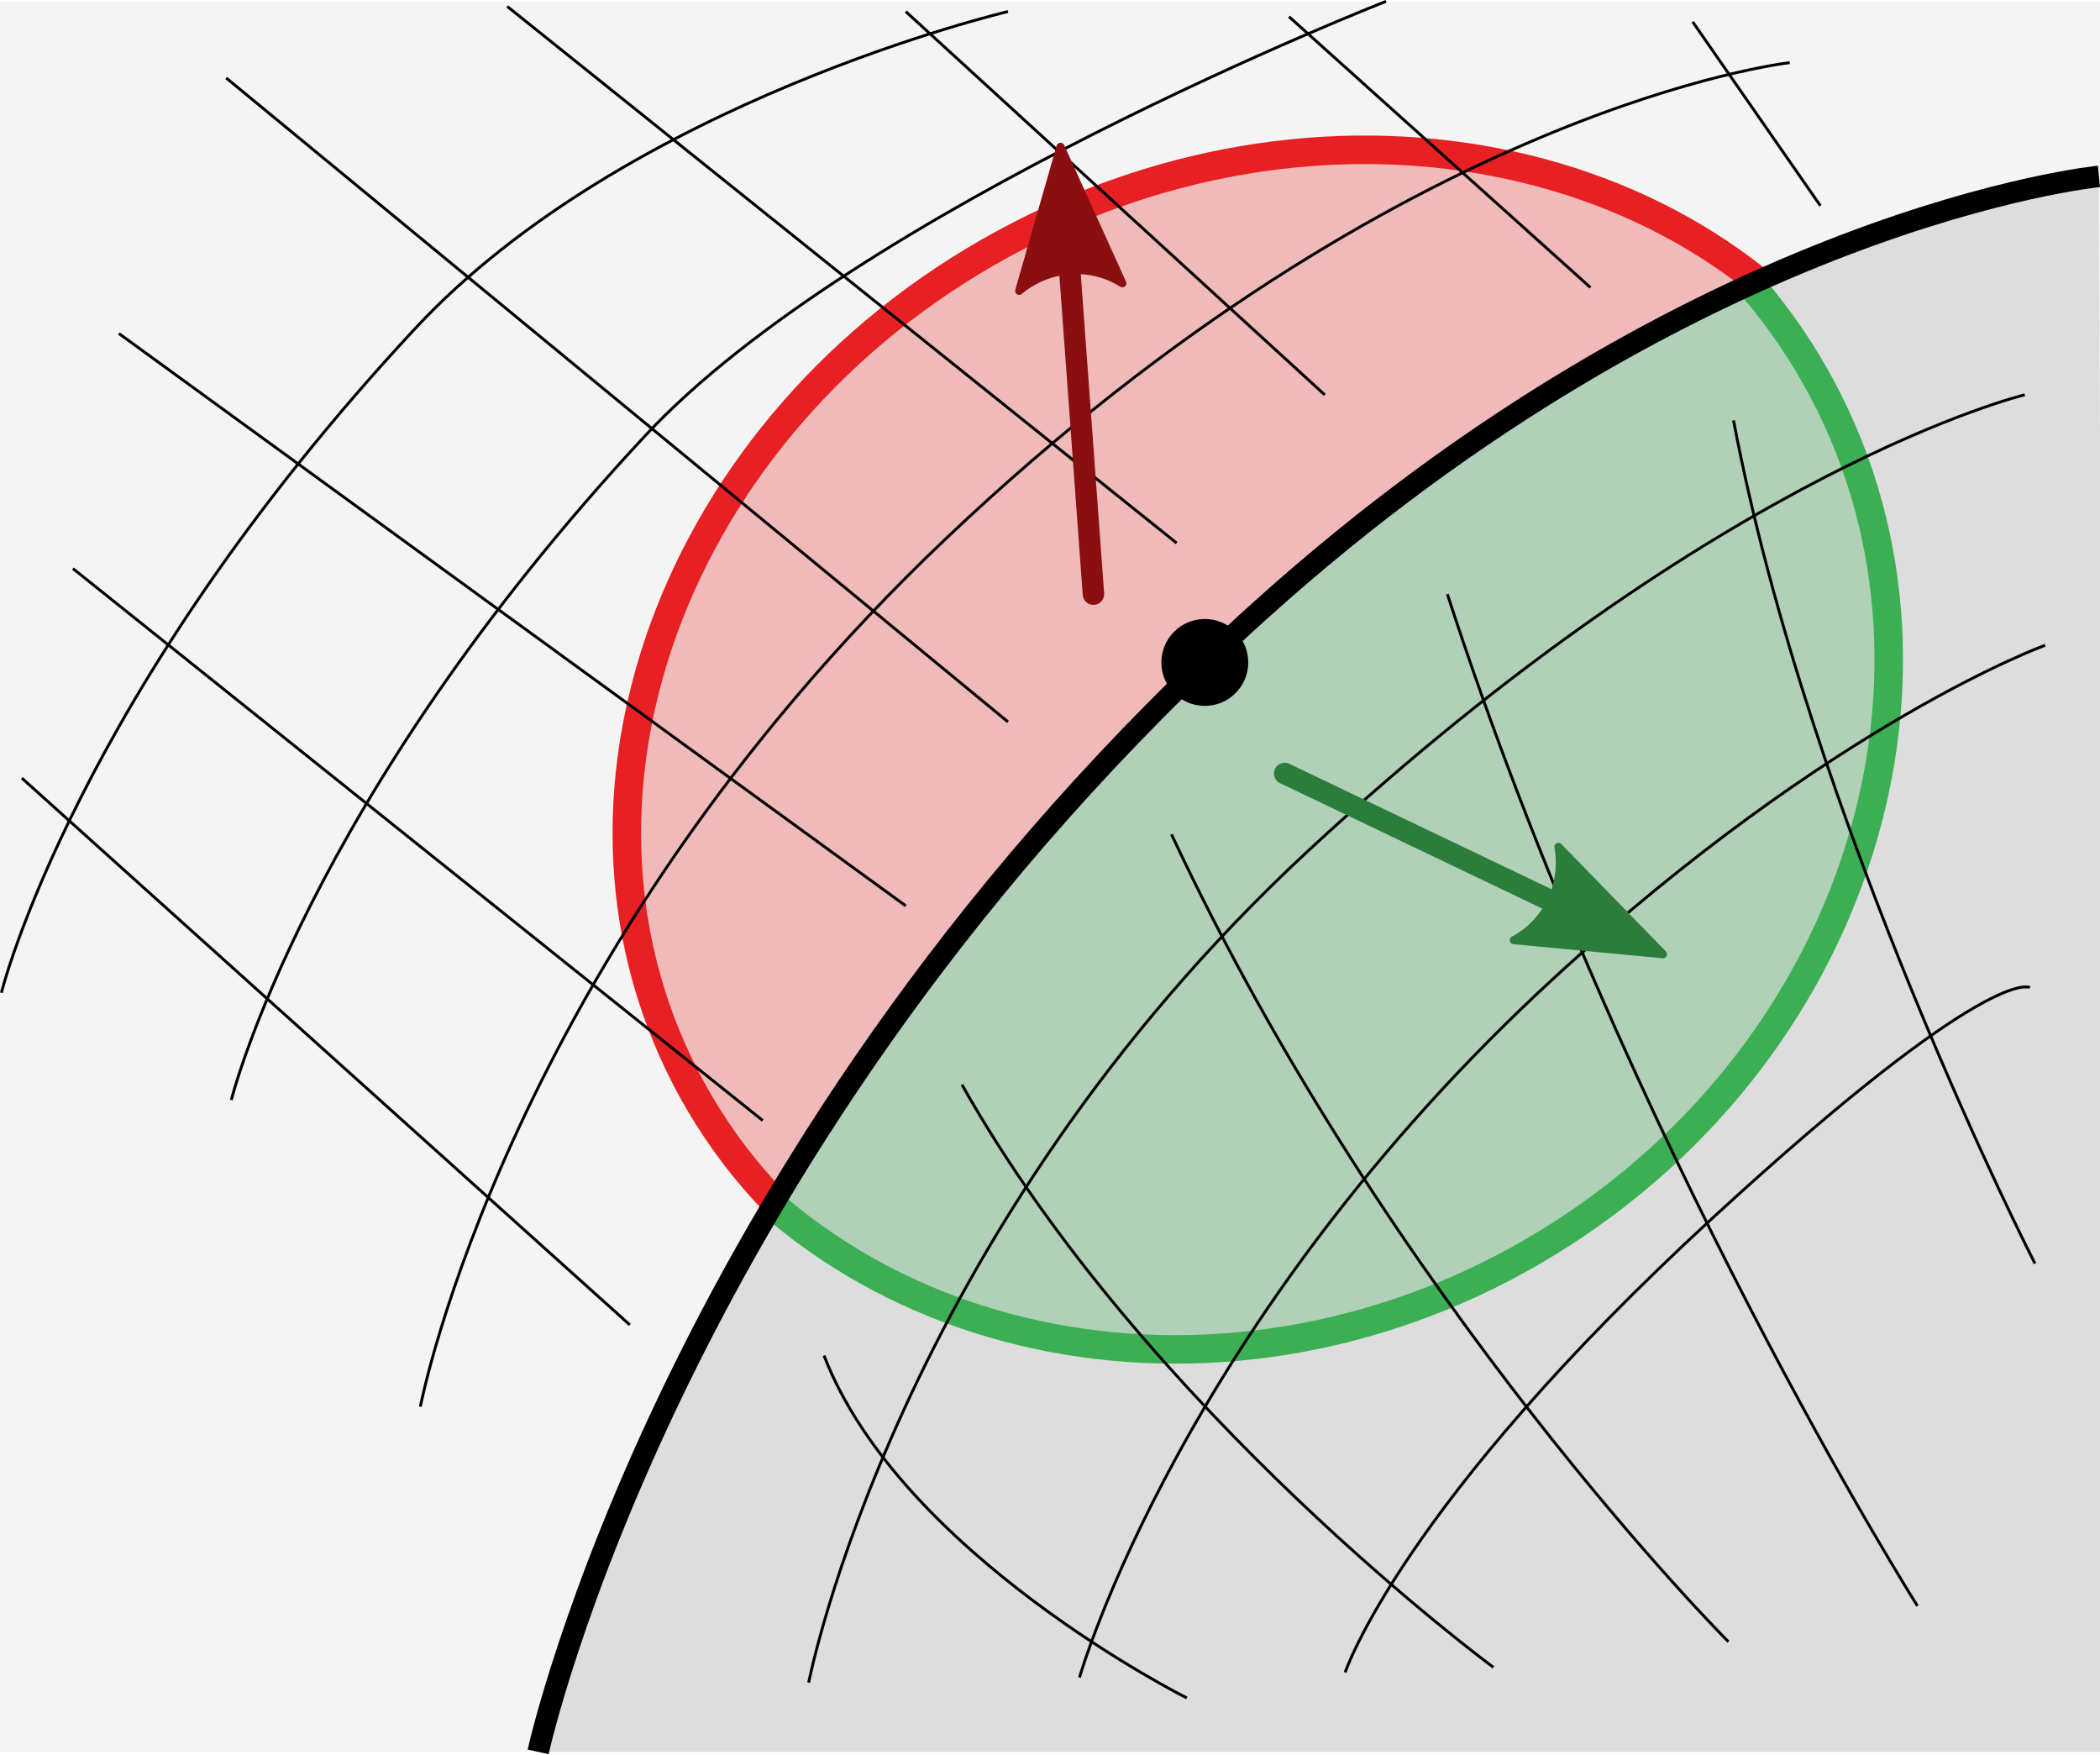
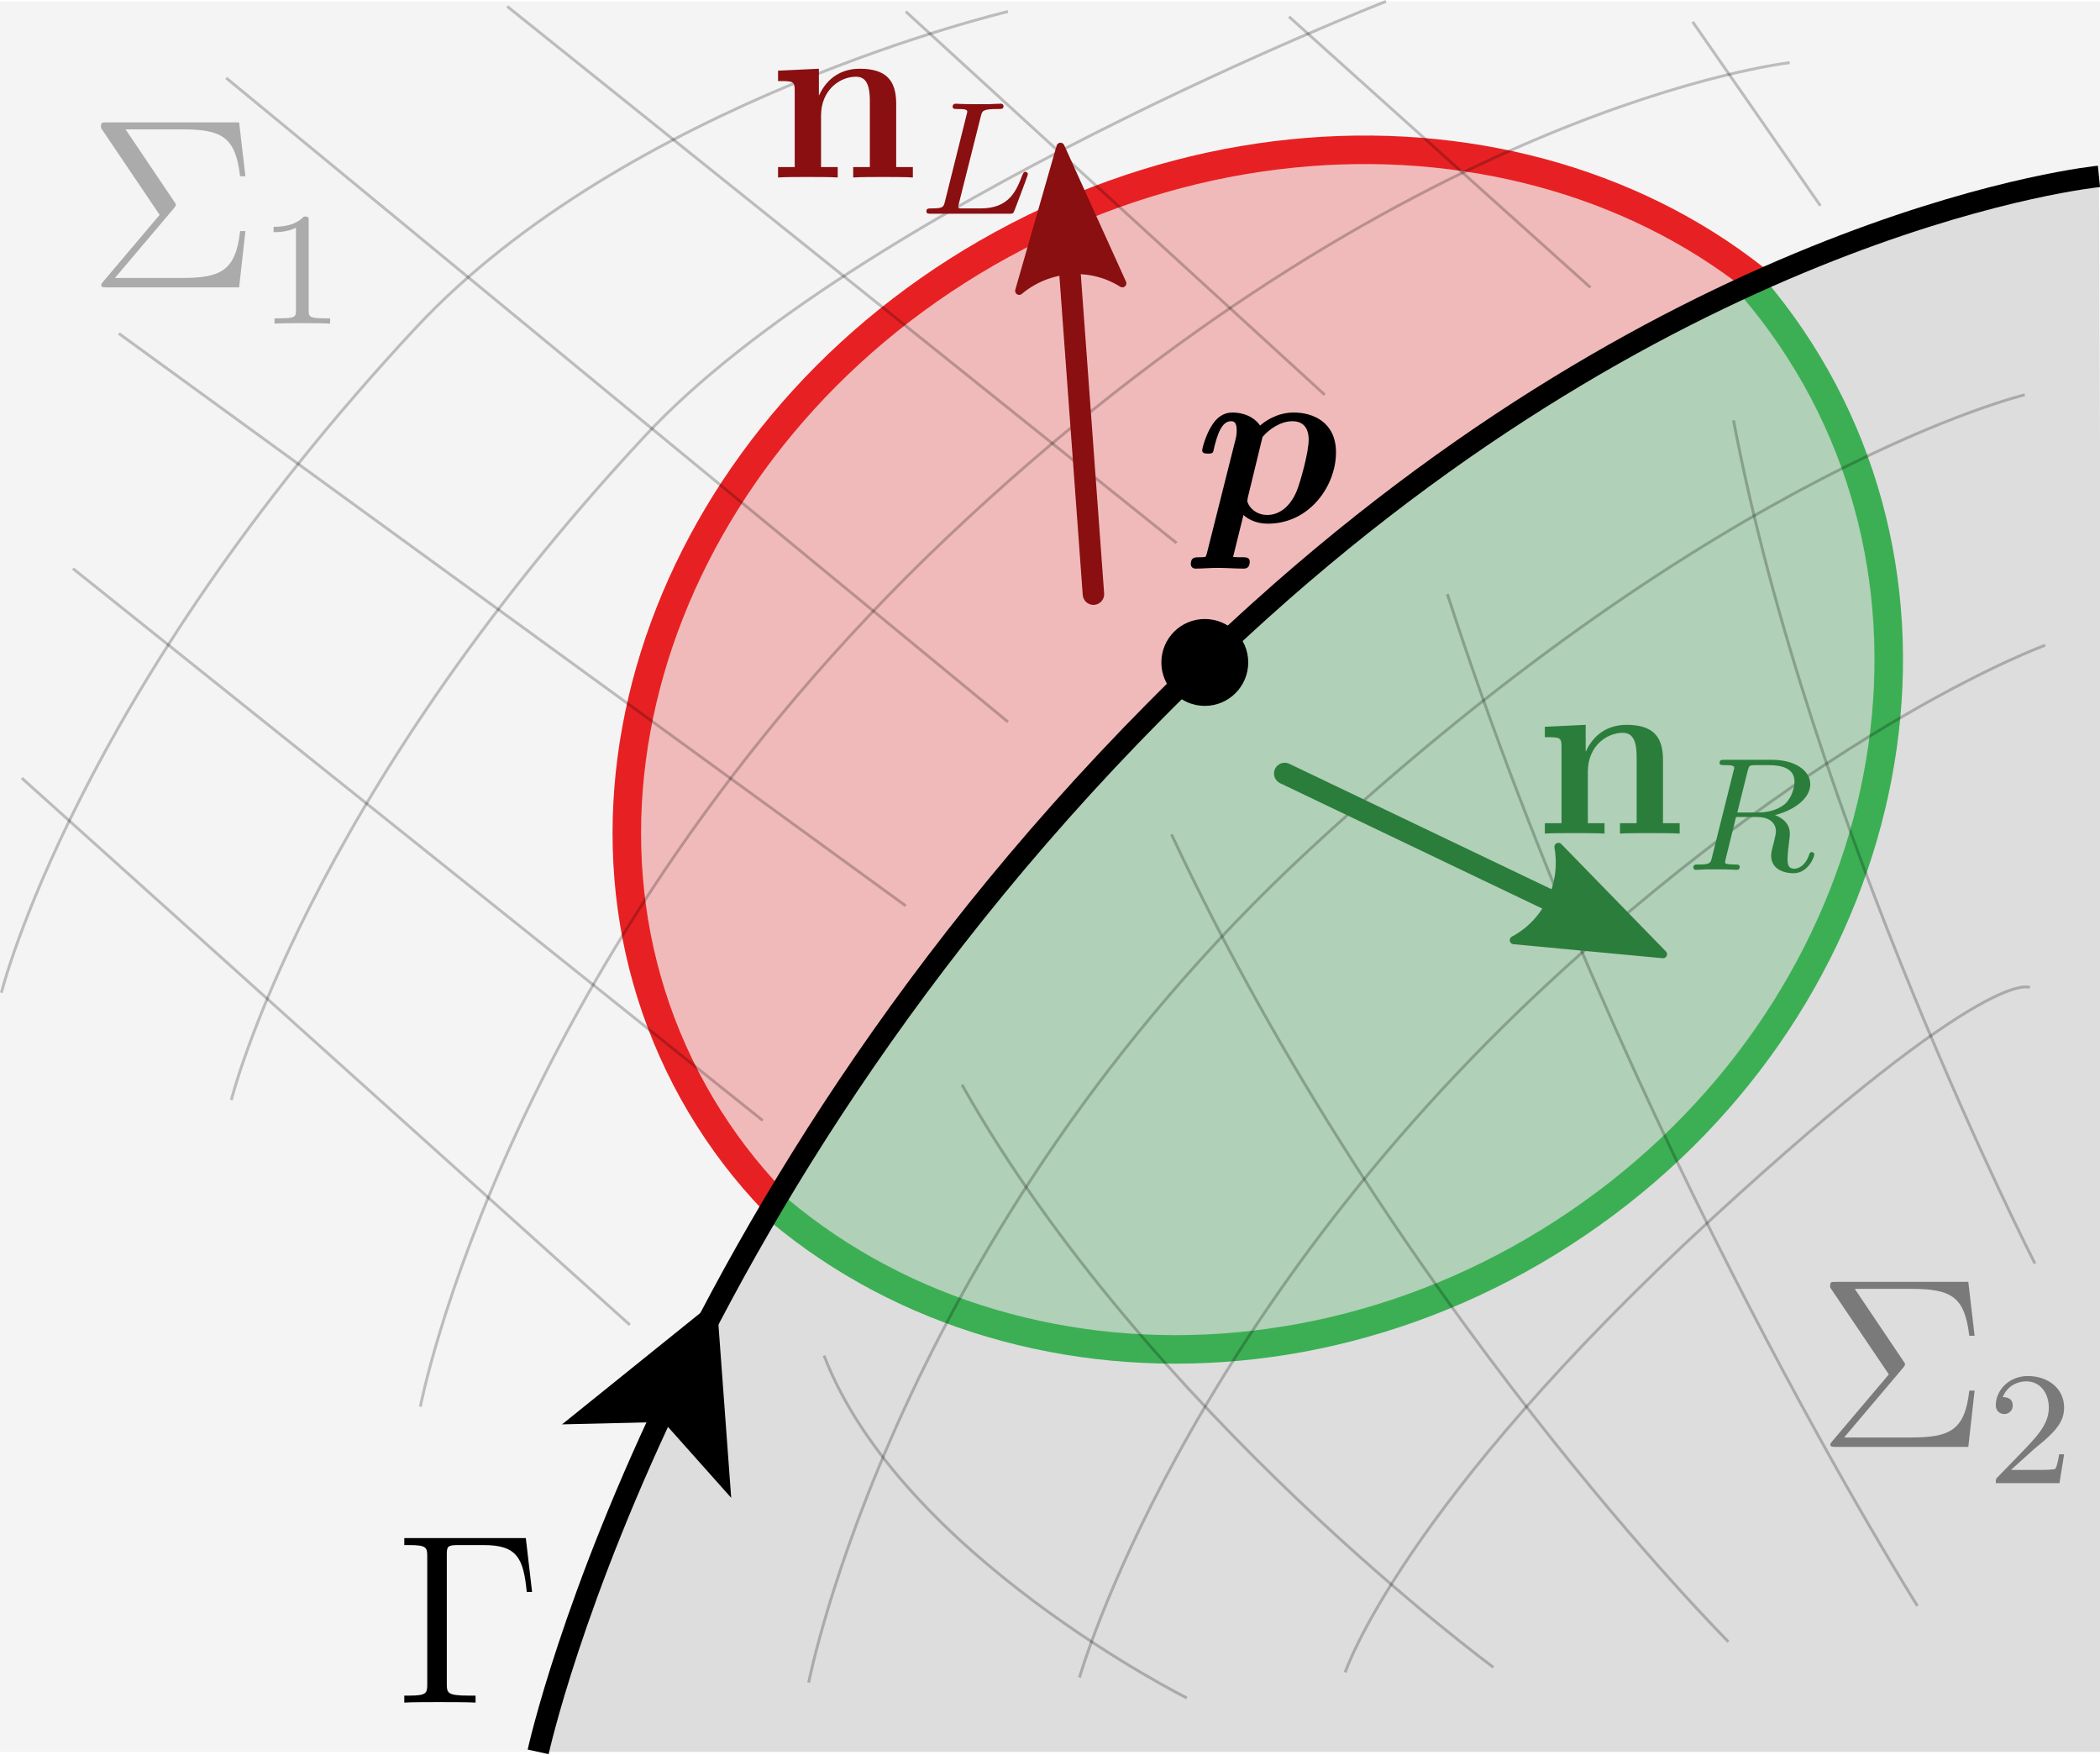
- <svg xmlns="http://www.w3.org/2000/svg" version="1.1" id="svg2" viewBox="0 0 146.785 122.593" height="34.599mm" width="41.426mm">
+ <svg xmlns="http://www.w3.org/2000/svg" xmlns:xlink="http://www.w3.org/1999/xlink" version="1.1" id="svg2" viewBox="0 0 146.785 122.593" height="34.599mm" width="41.426mm">
  <defs id="defs4">
    <marker style="overflow:visible;" id="Arrow2Mend" refX="0.0" refY="0.0" orient="auto">
      <path transform="scale(0.6) rotate(180) translate(0,0)" d="M 8.719,4.034 L -2.207,0.016 L 8.719,-4.002 C 6.973,-1.63 6.983,1.616 8.719,4.034 z " style="fill-rule:evenodd;stroke-width:0.625;stroke-linejoin:round;stroke:#890f11;stroke-opacity:1;fill:#890f11;fill-opacity:1" id="path5821" />
    </marker>
    <marker style="overflow:visible;" id="Arrow2Lend" refX="0.0" refY="0.0" orient="auto">
      <path transform="scale(1.1) rotate(180) translate(1,0)" d="M 8.719,4.034 L -2.207,0.016 L 8.719,-4.002 C 6.973,-1.63 6.983,1.616 8.719,4.034 z " style="fill-rule:evenodd;stroke-width:0.625;stroke-linejoin:round;stroke:#000000;stroke-opacity:1;fill:#000000;fill-opacity:1" id="path5815" />
    </marker>
    <clipPath id="clipPath4146" clipPathUnits="userSpaceOnUse">
      <path clip-path="none" style="fill:#000000;fill-opacity:1;fill-rule:evenodd;stroke:#000000;stroke-width:1px;stroke-linecap:butt;stroke-linejoin:miter;stroke-opacity:1" d="m 19.726,326.955 c 0,0 31.697,-30.091 86.618,-37.64 40.835,-5.613 65.494,7.847 65.494,7.847 l -61.417,91.388 z" id="path4148" />
    </clipPath>
    <clipPath id="clipPath5613" clipPathUnits="userSpaceOnUse">
      <path style="fill:none;fill-rule:evenodd;stroke:#000000;stroke-width:1px;stroke-linecap:butt;stroke-linejoin:miter;stroke-opacity:1" d="m 58.272,322.324 c 0,0 27.914,-33.63 81.556,-47.624 39.884,-10.405 65.962,0.043 65.962,0.043 l -99.932,-66.809 z" id="path5615" />
    </clipPath>
    <clipPath id="clipPath5664" clipPathUnits="userSpaceOnUse">
      <ellipse style="opacity:1;fill:#e72123;fill-opacity:0.276;stroke:#e72123;stroke-width:1.993;stroke-linecap:round;stroke-linejoin:round;stroke-miterlimit:4;stroke-dasharray:none;stroke-dashoffset:0;stroke-opacity:1" id="ellipse5666" cx="136.775" cy="285.29" rx="47.679" ry="41.607" transform="matrix(0.8879181,-0.4600015,0.4600015,0.8879181,0,0)" clip-path="url(#clipPath5613)" />
    </clipPath>
    <clipPath id="clipPath5670" clipPathUnits="userSpaceOnUse">
      <ellipse style="opacity:1;fill:#3caf54;fill-opacity:0.275;stroke:#3caf54;stroke-width:1.993;stroke-linecap:round;stroke-linejoin:round;stroke-miterlimit:4;stroke-dasharray:none;stroke-dashoffset:0;stroke-opacity:1" id="ellipse5672" cx="100.568" cy="294.355" rx="47.146" ry="42.861" transform="matrix(0.827256,-0.5618251,0.5618251,0.827256,0,0)" clip-path="url(#clipPath4146)" />
    </clipPath>
    <marker style="overflow:visible" id="Arrow2Mend-7" refX="0" refY="0" orient="auto">
      <path transform="scale(-0.6,-0.6)" d="M 8.719,4.034 -2.207,0.016 8.719,-4.002 c -1.745,2.372 -1.735,5.617 -6e-7,8.035 z" style="fill:#2b7d3b;fill-opacity:1;fill-rule:evenodd;stroke:#2b7d3b;stroke-width:0.625;stroke-linejoin:round;stroke-opacity:1" id="path5821-4" />
    </marker>
+     <path id="g0-112" d="M0.622 1.542C0.574 1.71 0.562 1.722 0.55 1.734C0.478 1.757 0.347 1.757 0.239 1.757C0.036 1.757 -0.179 1.757 -0.179 2.092C-0.179 2.224 -0.084 2.319 0.048 2.319C0.395 2.319 0.789 2.283 1.148 2.283C1.566 2.283 2.02 2.319 2.427 2.319C2.511 2.319 2.738 2.319 2.738 1.973C2.738 1.769 2.546 1.757 2.427 1.757C2.26 1.757 2.068 1.757 1.913 1.745L2.427 -0.335C2.606 -0.167 3.001 0.096 3.634 0.096C5.715 0.096 7.006 -1.793 7.006 -3.431C7.006 -4.902 5.906 -5.404 4.914 -5.404C4.065 -5.404 3.443 -4.937 3.252 -4.758C2.798 -5.404 2.008 -5.404 1.877 -5.404C1.435 -5.404 1.088 -5.153 0.837 -4.722C0.538 -4.244 0.383 -3.599 0.383 -3.539C0.383 -3.371 0.562 -3.371 0.669 -3.371C0.801 -3.371 0.849 -3.371 0.909 -3.431C0.933 -3.455 0.933 -3.479 1.004 -3.778C1.243 -4.734 1.518 -4.973 1.817 -4.973C1.949 -4.973 2.092 -4.926 2.092 -4.531C2.092 -4.352 2.068 -4.184 2.02 -4.017L0.622 1.542ZM3.371 -4.196C3.718 -4.603 4.28 -4.973 4.854 -4.973C5.595 -4.973 5.655 -4.328 5.655 -4.065C5.655 -3.443 5.248 -1.973 5.057 -1.506C4.686 -0.634 4.101 -0.335 3.61 -0.335C2.905 -0.335 2.618 -0.897 2.618 -1.028L2.642 -1.196L3.371 -4.196Z" />
+     <path id="g0-0" d="M6.504 -8.141H0.49V-7.795H0.729C1.59 -7.795 1.626 -7.675 1.626 -7.233V-0.909C1.626 -0.466 1.59 -0.347 0.729 -0.347H0.49V0C0.777 -0.024 1.841 -0.024 2.2 -0.024C2.618 -0.024 3.67 -0.024 4.017 0V-0.347H3.658C2.618 -0.347 2.594 -0.49 2.594 -0.921V-7.317C2.594 -7.711 2.618 -7.795 3.144 -7.795H4.423C6.073 -7.795 6.384 -7.149 6.551 -5.475H6.814L6.504 -8.141Z" />
+     <path id="g0-49" d="M2.503 -5.077C2.503 -5.292 2.487 -5.3 2.271 -5.3C1.945 -4.981 1.522 -4.79 0.765 -4.79V-4.527C0.98 -4.527 1.411 -4.527 1.873 -4.742V-0.654C1.873 -0.359 1.849 -0.263 1.092 -0.263H0.813V0C1.14 -0.024 1.825 -0.024 2.184 -0.024S3.236 -0.024 3.563 0V-0.263H3.284C2.527 -0.263 2.503 -0.359 2.503 -0.654V-5.077Z" />
+     <path id="g1-6" d="M4.232 -3.885C4.328 -4.005 4.352 -4.029 4.352 -4.089C4.352 -4.113 4.352 -4.136 4.28 -4.232L1.865 -7.819H4.686C6.695 -7.819 7.305 -7.388 7.532 -5.499H7.795L7.484 -8.165H0.944C0.658 -8.165 0.646 -8.165 0.646 -7.89L3.551 -3.587L0.777 -0.311C0.681 -0.203 0.658 -0.167 0.658 -0.12C0.658 0 0.753 0 0.944 0H7.484L7.795 -2.786H7.532C7.317 -0.813 6.563 -0.466 4.651 -0.466H1.339L4.232 -3.885Z" />
+     <path id="g0-50" d="M2.248 -1.626C2.375 -1.745 2.71 -2.008 2.837 -2.12C3.332 -2.574 3.802 -3.013 3.802 -3.738C3.802 -4.686 3.005 -5.3 2.008 -5.3C1.052 -5.3 0.422 -4.575 0.422 -3.865C0.422 -3.475 0.733 -3.419 0.845 -3.419C1.012 -3.419 1.259 -3.539 1.259 -3.842C1.259 -4.256 0.861 -4.256 0.765 -4.256C0.996 -4.838 1.53 -5.037 1.921 -5.037C2.662 -5.037 3.045 -4.407 3.045 -3.738C3.045 -2.909 2.463 -2.303 1.522 -1.339L0.518 -0.303C0.422 -0.215 0.422 -0.199 0.422 0H3.571L3.802 -1.427H3.555C3.531 -1.267 3.467 -0.869 3.371 -0.717C3.324 -0.654 2.718 -0.654 2.59 -0.654H1.172L2.248 -1.626Z" />
+     <path id="g1-6-7" d="M4.232 -3.885C4.328 -4.005 4.352 -4.029 4.352 -4.089C4.352 -4.113 4.352 -4.136 4.28 -4.232L1.865 -7.819H4.686C6.695 -7.819 7.305 -7.388 7.532 -5.499H7.795L7.484 -8.165H0.944C0.658 -8.165 0.646 -8.165 0.646 -7.89L3.551 -3.587L0.777 -0.311C0.681 -0.203 0.658 -0.167 0.658 -0.12C0.658 0 0.753 0 0.944 0H7.484L7.795 -2.786H7.532C7.317 -0.813 6.563 -0.466 4.651 -0.466H1.339L4.232 -3.885Z" />
+     <path id="g0-86" d="M3.228 -1.028C3.407 -2.499 3.407 -3.575 3.407 -3.754C3.407 -4.603 3.407 -8.165 1.231 -8.165C0.825 -8.165 0.406 -7.831 0.406 -7.663C0.406 -7.58 0.466 -7.58 0.634 -7.568C2.379 -7.412 2.523 -4.674 2.523 -3.324C2.523 -2.116 2.367 -0.681 2.224 0.12C2.2 0.263 2.2 0.287 2.2 0.335C2.2 0.395 2.2 0.538 2.283 0.538C2.415 0.538 5.308 -1.674 6.826 -3.981C7.436 -4.914 7.89 -5.978 7.89 -6.779C7.89 -7.795 7.221 -8.165 6.731 -8.165C6.384 -8.165 6.217 -7.412 6.217 -7.257C6.217 -7.077 6.276 -7.077 6.42 -7.066C7.221 -6.97 7.364 -6.336 7.364 -6.049C7.364 -5.081 5.284 -2.63 3.228 -1.028Z" />
+     <path id="g0-92" d="M7.305 -4.543C7.305 -6.36 5.475 -7.149 3.981 -7.149C2.427 -7.149 0.658 -6.312 0.658 -4.555V-0.167C0.658 0.048 0.658 0.263 0.897 0.263S1.136 0.048 1.136 -0.167V-4.495C1.136 -6.288 3.084 -6.671 3.981 -6.671C4.519 -6.671 5.272 -6.563 5.906 -6.157C6.826 -5.571 6.826 -4.806 6.826 -4.483V-0.167C6.826 0.048 6.826 0.263 7.066 0.263S7.305 0.048 7.305 -0.167V-4.543Z" />
+     <path id="g2-6" d="M4.232 -3.885C4.328 -4.005 4.352 -4.029 4.352 -4.089C4.352 -4.113 4.352 -4.136 4.28 -4.232L1.865 -7.819H4.686C6.695 -7.819 7.305 -7.388 7.532 -5.499H7.795L7.484 -8.165H0.944C0.658 -8.165 0.646 -8.165 0.646 -7.89L3.551 -3.587L0.777 -0.311C0.681 -0.203 0.658 -0.167 0.658 -0.12C0.658 0 0.753 0 0.944 0H7.484L7.795 -2.786H7.532C7.317 -0.813 6.563 -0.466 4.651 -0.466H1.339L4.232 -3.885Z" />
+     <path id="g1-49" d="M2.503 -5.077C2.503 -5.292 2.487 -5.3 2.271 -5.3C1.945 -4.981 1.522 -4.79 0.765 -4.79V-4.527C0.98 -4.527 1.411 -4.527 1.873 -4.742V-0.654C1.873 -0.359 1.849 -0.263 1.092 -0.263H0.813V0C1.14 -0.024 1.825 -0.024 2.184 -0.024S3.236 -0.024 3.563 0V-0.263H3.284C2.527 -0.263 2.503 -0.359 2.503 -0.654V-5.077Z" />
+     <path id="g0-86-6" d="M3.228 -1.028C3.407 -2.499 3.407 -3.575 3.407 -3.754C3.407 -4.603 3.407 -8.165 1.231 -8.165C0.825 -8.165 0.406 -7.831 0.406 -7.663C0.406 -7.58 0.466 -7.58 0.634 -7.568C2.379 -7.412 2.523 -4.674 2.523 -3.324C2.523 -2.116 2.367 -0.681 2.224 0.12C2.2 0.263 2.2 0.287 2.2 0.335C2.2 0.395 2.2 0.538 2.283 0.538C2.415 0.538 5.308 -1.674 6.826 -3.981C7.436 -4.914 7.89 -5.978 7.89 -6.779C7.89 -7.795 7.221 -8.165 6.731 -8.165C6.384 -8.165 6.217 -7.412 6.217 -7.257C6.217 -7.077 6.276 -7.077 6.42 -7.066C7.221 -6.97 7.364 -6.336 7.364 -6.049C7.364 -5.081 5.284 -2.63 3.228 -1.028Z" />
+     <path id="g0-92-4" d="M7.305 -4.543C7.305 -6.36 5.475 -7.149 3.981 -7.149C2.427 -7.149 0.658 -6.312 0.658 -4.555V-0.167C0.658 0.048 0.658 0.263 0.897 0.263S1.136 0.048 1.136 -0.167V-4.495C1.136 -6.288 3.084 -6.671 3.981 -6.671C4.519 -6.671 5.272 -6.563 5.906 -6.157C6.826 -5.571 6.826 -4.806 6.826 -4.483V-0.167C6.826 0.048 6.826 0.263 7.066 0.263S7.305 0.048 7.305 -0.167V-4.543Z" />
+     <path id="g2-6-0" d="M4.232 -3.885C4.328 -4.005 4.352 -4.029 4.352 -4.089C4.352 -4.113 4.352 -4.136 4.28 -4.232L1.865 -7.819H4.686C6.695 -7.819 7.305 -7.388 7.532 -5.499H7.795L7.484 -8.165H0.944C0.658 -8.165 0.646 -8.165 0.646 -7.89L3.551 -3.587L0.777 -0.311C0.681 -0.203 0.658 -0.167 0.658 -0.12C0.658 0 0.753 0 0.944 0H7.484L7.795 -2.786H7.532C7.317 -0.813 6.563 -0.466 4.651 -0.466H1.339L4.232 -3.885Z" />
+     <path id="g1-50" d="M2.248 -1.626C2.375 -1.745 2.71 -2.008 2.837 -2.12C3.332 -2.574 3.802 -3.013 3.802 -3.738C3.802 -4.686 3.005 -5.3 2.008 -5.3C1.052 -5.3 0.422 -4.575 0.422 -3.865C0.422 -3.475 0.733 -3.419 0.845 -3.419C1.012 -3.419 1.259 -3.539 1.259 -3.842C1.259 -4.256 0.861 -4.256 0.765 -4.256C0.996 -4.838 1.53 -5.037 1.921 -5.037C2.662 -5.037 3.045 -4.407 3.045 -3.738C3.045 -2.909 2.463 -2.303 1.522 -1.339L0.518 -0.303C0.422 -0.215 0.422 -0.199 0.422 0H3.571L3.802 -1.427H3.555C3.531 -1.267 3.467 -0.869 3.371 -0.717C3.324 -0.654 2.718 -0.654 2.59 -0.654H1.172L2.248 -1.626Z" />
+     <path id="g0-110" d="M6.348 -3.658C6.348 -4.794 5.858 -5.38 4.543 -5.38C3.682 -5.38 2.941 -4.961 2.534 -4.065H2.523V-5.38L0.502 -5.284V-4.77C1.243 -4.77 1.327 -4.77 1.327 -4.304V-0.514H0.502V0C0.777 -0.024 1.638 -0.024 1.973 -0.024S3.18 -0.024 3.455 0V-0.514H2.63V-3.061C2.63 -4.352 3.587 -4.985 4.352 -4.985C4.794 -4.985 5.045 -4.698 5.045 -3.79V-0.514H4.22V0C4.495 -0.024 5.356 -0.024 5.691 -0.024S6.898 -0.024 7.173 0V-0.514H6.348V-3.658Z" />
+     <path id="g1-82" d="M3.092 -4.886C3.164 -5.157 3.172 -5.181 3.499 -5.181H4.144C4.798 -5.181 5.412 -5.013 5.412 -4.368C5.412 -4.017 5.228 -3.459 4.862 -3.196C4.479 -2.925 4.025 -2.837 3.563 -2.837H2.582L3.092 -4.886ZM4.447 -2.71C5.428 -2.957 6.193 -3.555 6.193 -4.232C6.193 -4.926 5.412 -5.444 4.304 -5.444H1.953C1.809 -5.444 1.706 -5.444 1.706 -5.292C1.706 -5.181 1.809 -5.181 1.937 -5.181C2.2 -5.181 2.431 -5.181 2.431 -5.053C2.431 -5.021 2.423 -5.013 2.399 -4.91L1.331 -0.63C1.259 -0.327 1.243 -0.263 0.654 -0.263C0.502 -0.263 0.406 -0.263 0.406 -0.112C0.406 -0.08 0.43 0 0.534 0C0.685 0 0.869 -0.016 1.028 -0.024H1.522C2.264 -0.024 2.495 0 2.542 0S2.702 0 2.702 -0.151C2.702 -0.263 2.598 -0.263 2.463 -0.263C2.439 -0.263 2.295 -0.263 2.16 -0.279C1.993 -0.295 1.977 -0.319 1.977 -0.391C1.977 -0.43 1.993 -0.478 2.001 -0.518L2.519 -2.614H3.555C4.272 -2.614 4.495 -2.232 4.495 -1.905C4.495 -1.793 4.439 -1.57 4.399 -1.403C4.336 -1.172 4.256 -0.853 4.256 -0.709C4.256 -0.096 4.782 0.167 5.372 0.167C6.065 0.167 6.392 -0.614 6.392 -0.765C6.392 -0.797 6.368 -0.877 6.265 -0.877C6.177 -0.877 6.153 -0.805 6.145 -0.773C5.97 -0.223 5.627 -0.056 5.396 -0.056C5.101 -0.056 5.069 -0.279 5.069 -0.542S5.117 -1.156 5.149 -1.419C5.181 -1.658 5.181 -1.706 5.181 -1.785C5.181 -2.264 4.87 -2.542 4.447 -2.71Z" />
+     <path id="g0-110-9" d="M6.348 -3.658C6.348 -4.794 5.858 -5.38 4.543 -5.38C3.682 -5.38 2.941 -4.961 2.534 -4.065H2.523V-5.38L0.502 -5.284V-4.77C1.243 -4.77 1.327 -4.77 1.327 -4.304V-0.514H0.502V0C0.777 -0.024 1.638 -0.024 1.973 -0.024S3.18 -0.024 3.455 0V-0.514H2.63V-3.061C2.63 -4.352 3.587 -4.985 4.352 -4.985C4.794 -4.985 5.045 -4.698 5.045 -3.79V-0.514H4.22V0C4.495 -0.024 5.356 -0.024 5.691 -0.024S6.898 -0.024 7.173 0V-0.514H6.348V-3.658Z" />
+     <path id="g1-76" d="M3.092 -4.822C3.164 -5.093 3.18 -5.181 3.913 -5.181C4.136 -5.181 4.216 -5.181 4.216 -5.332C4.216 -5.348 4.2 -5.444 4.081 -5.444C3.913 -5.444 3.674 -5.428 3.507 -5.42H2.933C2.104 -5.42 1.913 -5.444 1.857 -5.444C1.825 -5.444 1.698 -5.444 1.698 -5.292C1.698 -5.181 1.801 -5.181 1.929 -5.181C2.192 -5.181 2.423 -5.181 2.423 -5.053C2.423 -5.021 2.415 -5.013 2.391 -4.91L1.323 -0.63C1.251 -0.327 1.235 -0.263 0.646 -0.263C0.494 -0.263 0.399 -0.263 0.399 -0.112C0.399 0 0.502 0 0.638 0H4.487C4.686 0 4.694 -0.008 4.758 -0.159C4.838 -0.383 5.42 -1.881 5.42 -1.961C5.42 -2.032 5.356 -2.072 5.3 -2.072C5.212 -2.072 5.197 -2.016 5.141 -1.897C4.854 -1.156 4.511 -0.263 3.084 -0.263H2.072C2.001 -0.279 1.977 -0.279 1.977 -0.335C1.977 -0.399 1.993 -0.462 2.008 -0.51L3.092 -4.822Z" />
  </defs>
  <g transform="translate(-162.3946,-136.9592)" id="layer1">
    <path style="fill:#f4f4f4;fill-rule:evenodd;stroke:none;stroke-width:1.5;stroke-linecap:butt;stroke-linejoin:miter;stroke-miterlimit:4;stroke-dasharray:none;stroke-opacity:1;fill-opacity:1" d="m 200.01,259.392 c 0,0 9.315,-42.701 50.508,-79.802 30.627,-27.585 58.589,-30.305 58.589,-30.305 l 1.145,-12.234 -147.857,0 0,122.34 z" id="path8117" />
    <path style="fill:#dddddd;fill-rule:evenodd;stroke:none;stroke-width:1.5;stroke-linecap:butt;stroke-linejoin:miter;stroke-miterlimit:4;stroke-dasharray:none;stroke-opacity:1;fill-opacity:1" d="m 200.01,259.392 c 0,0 9.315,-42.701 50.508,-79.802 30.627,-27.585 58.589,-30.305 58.589,-30.305 l 0.431,110.107 z" id="path8115" />
    <ellipse clip-path="url(#clipPath4146)" transform="matrix(0.827256,-0.5618251,0.5618251,0.827256,0,0)" ry="42.861" rx="47.146" cy="294.355" cx="100.568" id="path4138" style="opacity:1;fill:#3caf54;fill-opacity:0.275;stroke:#3caf54;stroke-width:1.993;stroke-linecap:round;stroke-linejoin:round;stroke-miterlimit:4;stroke-dasharray:none;stroke-dashoffset:0;stroke-opacity:1" />
    <ellipse clip-path="url(#clipPath5613)" transform="matrix(0.8879181,-0.4600015,0.4600015,0.8879181,0,0)" ry="41.607" rx="47.679" cy="285.29" cx="136.775" id="path5594" style="opacity:1;fill:#e72123;fill-opacity:0.276;stroke:#e72123;stroke-width:1.993;stroke-linecap:round;stroke-linejoin:round;stroke-miterlimit:4;stroke-dasharray:none;stroke-dashoffset:0;stroke-opacity:1" />
    <path id="path4136" d="m 200.01,259.392 c 0,0 9.315,-42.701 50.508,-79.802 30.627,-27.585 58.589,-30.305 58.589,-30.305" style="fill:none;fill-rule:evenodd;stroke:#000000;stroke-width:1.5;stroke-linecap:butt;stroke-linejoin:miter;stroke-miterlimit:4;stroke-dasharray:none;stroke-opacity:1" />
    <circle r="3.036" cy="183.255" cx="246.607" id="path5617" style="opacity:1;fill:#000000;fill-opacity:1;stroke:none;stroke-width:1.5;stroke-linecap:round;stroke-linejoin:round;stroke-miterlimit:4;stroke-dasharray:none;stroke-dashoffset:0;stroke-opacity:1" />
    <g style="stroke:#000000;stroke-width:0.2;stroke-miterlimit:4;stroke-dasharray:none;stroke-opacity:1" id="g5696">
-       <path style="fill:none;fill-rule:evenodd;stroke:#000000;stroke-width:0.2;stroke-linecap:butt;stroke-linejoin:miter;stroke-miterlimit:4;stroke-dasharray:none;stroke-opacity:1" d="m 206.42,229.552 -42.5,-38.214" id="path5674" />
-       <path style="fill:none;fill-rule:evenodd;stroke:#000000;stroke-width:0.2;stroke-linecap:butt;stroke-linejoin:miter;stroke-miterlimit:4;stroke-dasharray:none;stroke-opacity:1" d="M 215.706,215.267 167.492,176.695" id="path5676" />
-       <path style="fill:none;fill-rule:evenodd;stroke:#000000;stroke-width:0.2;stroke-linecap:butt;stroke-linejoin:miter;stroke-miterlimit:4;stroke-dasharray:none;stroke-opacity:1" d="m 225.706,200.267 -55,-40" id="path5678" />
-       <path style="fill:none;fill-rule:evenodd;stroke:#000000;stroke-width:0.2;stroke-linecap:butt;stroke-linejoin:miter;stroke-miterlimit:4;stroke-dasharray:none;stroke-opacity:1" d="m 232.849,187.409 -54.643,-45" id="path5680" />
-       <path style="fill:none;fill-rule:evenodd;stroke:#000000;stroke-width:0.2;stroke-linecap:butt;stroke-linejoin:miter;stroke-miterlimit:4;stroke-dasharray:none;stroke-opacity:1" d="m 244.635,174.909 -46.786,-37.5" id="path5682" />
-       <path style="fill:none;fill-rule:evenodd;stroke:#000000;stroke-width:0.2;stroke-linecap:butt;stroke-linejoin:miter;stroke-miterlimit:4;stroke-dasharray:none;stroke-opacity:1" d="M 254.992,164.552 225.706,137.767" id="path5684" />
-       <path style="fill:none;fill-rule:evenodd;stroke:#000000;stroke-width:0.2;stroke-linecap:butt;stroke-linejoin:miter;stroke-miterlimit:4;stroke-dasharray:none;stroke-opacity:1" d="M 273.563,157.052 252.492,138.124" id="path5686" />
-       <path style="fill:none;fill-rule:evenodd;stroke:#000000;stroke-width:0.2;stroke-linecap:butt;stroke-linejoin:miter;stroke-miterlimit:4;stroke-dasharray:none;stroke-opacity:1" d="M 289.635,151.338 280.706,138.481" id="path5688" />
-       <path style="fill:none;fill-rule:evenodd;stroke:#000000;stroke-width:0.2;stroke-linecap:butt;stroke-linejoin:miter;stroke-miterlimit:4;stroke-dasharray:none;stroke-opacity:1" d="m 191.777,235.267 c 0,0 5.986,-31.5 36.786,-60.714 31.889,-30.248 58.929,-33.214 58.929,-33.214" id="path5690" />
-       <path id="path5692" d="m 178.563,213.838 c 0,0 5.162,-20.902 28.929,-46.429 14.803,-15.9 51.786,-30.357 51.786,-30.357" style="fill:none;fill-rule:evenodd;stroke:#000000;stroke-width:0.2;stroke-linecap:butt;stroke-linejoin:miter;stroke-miterlimit:4;stroke-dasharray:none;stroke-opacity:1" />
-       <path style="fill:none;fill-rule:evenodd;stroke:#000000;stroke-width:0.2;stroke-linecap:butt;stroke-linejoin:miter;stroke-miterlimit:4;stroke-dasharray:none;stroke-opacity:1" d="m 162.492,206.338 c 0,0 5.162,-20.902 28.929,-46.429 14.803,-15.9 41.429,-22.143 41.429,-22.143" id="path5694" />
+       <path style="fill:none;fill-rule:evenodd;stroke:#000000;stroke-width:0.2;stroke-linecap:butt;stroke-linejoin:miter;stroke-miterlimit:4;stroke-dasharray:none;stroke-opacity:0.231" d="m 206.42,229.552 -42.5,-38.214" id="path5674" />
+       <path style="fill:none;fill-rule:evenodd;stroke:#000000;stroke-width:0.2;stroke-linecap:butt;stroke-linejoin:miter;stroke-miterlimit:4;stroke-dasharray:none;stroke-opacity:0.231" d="M 215.706,215.267 167.492,176.695" id="path5676" />
+       <path style="fill:none;fill-rule:evenodd;stroke:#000000;stroke-width:0.2;stroke-linecap:butt;stroke-linejoin:miter;stroke-miterlimit:4;stroke-dasharray:none;stroke-opacity:0.231" d="m 225.706,200.267 -55,-40" id="path5678" />
+       <path style="fill:none;fill-rule:evenodd;stroke:#000000;stroke-width:0.2;stroke-linecap:butt;stroke-linejoin:miter;stroke-miterlimit:4;stroke-dasharray:none;stroke-opacity:0.231" d="m 232.849,187.409 -54.643,-45" id="path5680" />
+       <path style="fill:none;fill-rule:evenodd;stroke:#000000;stroke-width:0.2;stroke-linecap:butt;stroke-linejoin:miter;stroke-miterlimit:4;stroke-dasharray:none;stroke-opacity:0.231" d="m 244.635,174.909 -46.786,-37.5" id="path5682" />
+       <path style="fill:none;fill-rule:evenodd;stroke:#000000;stroke-width:0.2;stroke-linecap:butt;stroke-linejoin:miter;stroke-miterlimit:4;stroke-dasharray:none;stroke-opacity:0.231" d="M 254.992,164.552 225.706,137.767" id="path5684" />
+       <path style="fill:none;fill-rule:evenodd;stroke:#000000;stroke-width:0.2;stroke-linecap:butt;stroke-linejoin:miter;stroke-miterlimit:4;stroke-dasharray:none;stroke-opacity:0.231" d="M 273.563,157.052 252.492,138.124" id="path5686" />
+       <path style="fill:none;fill-rule:evenodd;stroke:#000000;stroke-width:0.2;stroke-linecap:butt;stroke-linejoin:miter;stroke-miterlimit:4;stroke-dasharray:none;stroke-opacity:0.231" d="M 289.635,151.338 280.706,138.481" id="path5688" />
+       <path style="fill:none;fill-rule:evenodd;stroke:#000000;stroke-width:0.2;stroke-linecap:butt;stroke-linejoin:miter;stroke-miterlimit:4;stroke-dasharray:none;stroke-opacity:0.231" d="m 191.777,235.267 c 0,0 5.986,-31.5 36.786,-60.714 31.889,-30.248 58.929,-33.214 58.929,-33.214" id="path5690" />
+       <path id="path5692" d="m 178.563,213.838 c 0,0 5.162,-20.902 28.929,-46.429 14.803,-15.9 51.786,-30.357 51.786,-30.357" style="fill:none;fill-rule:evenodd;stroke:#000000;stroke-width:0.2;stroke-linecap:butt;stroke-linejoin:miter;stroke-miterlimit:4;stroke-dasharray:none;stroke-opacity:0.231" />
+       <path style="fill:none;fill-rule:evenodd;stroke:#000000;stroke-width:0.2;stroke-linecap:butt;stroke-linejoin:miter;stroke-miterlimit:4;stroke-dasharray:none;stroke-opacity:0.231" d="m 162.492,206.338 c 0,0 5.162,-20.902 28.929,-46.429 14.803,-15.9 41.429,-22.143 41.429,-22.143" id="path5694" />
    </g>
    <g style="stroke:#000000;stroke-width:0.2;stroke-miterlimit:4;stroke-dasharray:none;stroke-opacity:1" id="g5776">
-       <path style="fill:none;fill-rule:evenodd;stroke:#000000;stroke-width:0.2;stroke-linecap:butt;stroke-linejoin:miter;stroke-miterlimit:4;stroke-dasharray:none;stroke-opacity:1" d="m 219.992,231.695 c 5.357,13.929 25.357,23.929 25.357,23.929" id="path5751" />
-       <path style="fill:none;fill-rule:evenodd;stroke:#000000;stroke-width:0.2;stroke-linecap:butt;stroke-linejoin:miter;stroke-miterlimit:4;stroke-dasharray:none;stroke-opacity:1" d="m 229.635,212.767 c 12.857,22.857 37.143,40.714 37.143,40.714" id="path5753" />
+       <path style="fill:none;fill-rule:evenodd;stroke:#000000;stroke-width:0.2;stroke-linecap:butt;stroke-linejoin:miter;stroke-miterlimit:4;stroke-dasharray:none;stroke-opacity:0.231" d="m 219.992,231.695 c 5.357,13.929 25.357,23.929 25.357,23.929" id="path5751" />
+       <path style="fill:none;fill-rule:evenodd;stroke:#000000;stroke-width:0.2;stroke-linecap:butt;stroke-linejoin:miter;stroke-miterlimit:4;stroke-dasharray:none;stroke-opacity:0.231" d="m 229.635,212.767 c 12.857,22.857 37.143,40.714 37.143,40.714" id="path5753" />
      <g style="stroke:#000000;stroke-width:0.2;stroke-miterlimit:4;stroke-dasharray:none;stroke-opacity:1" id="g5767">
-         <path style="fill:none;fill-rule:evenodd;stroke:#000000;stroke-width:0.2;stroke-linecap:butt;stroke-linejoin:miter;stroke-miterlimit:4;stroke-dasharray:none;stroke-opacity:1" d="m 237.849,254.195 c 0,0 7.082,-24.919 33.214,-48.929 19.429,-17.851 34.286,-23.214 34.286,-23.214" id="path5711" />
-         <path id="path5749" d="m 256.42,253.838 c 0,0 3.868,-11.704 25.714,-31.786 19.425,-17.856 22.143,-16.071 22.143,-16.071" style="fill:none;fill-rule:evenodd;stroke:#000000;stroke-width:0.2;stroke-linecap:butt;stroke-linejoin:miter;stroke-miterlimit:4;stroke-dasharray:none;stroke-opacity:1" />
+         <path style="fill:none;fill-rule:evenodd;stroke:#000000;stroke-width:0.2;stroke-linecap:butt;stroke-linejoin:miter;stroke-miterlimit:4;stroke-dasharray:none;stroke-opacity:0.231" d="m 237.849,254.195 c 0,0 7.082,-24.919 33.214,-48.929 19.429,-17.851 34.286,-23.214 34.286,-23.214" id="path5711" />
+         <path id="path5749" d="m 256.42,253.838 c 0,0 3.868,-11.704 25.714,-31.786 19.425,-17.856 22.143,-16.071 22.143,-16.071" style="fill:none;fill-rule:evenodd;stroke:#000000;stroke-width:0.2;stroke-linecap:butt;stroke-linejoin:miter;stroke-miterlimit:4;stroke-dasharray:none;stroke-opacity:0.231" />
        <g style="stroke:#000000;stroke-width:0.2;stroke-miterlimit:4;stroke-dasharray:none;stroke-opacity:1" id="g5761">
-           <path style="fill:none;fill-rule:evenodd;stroke:#000000;stroke-width:0.2;stroke-linecap:butt;stroke-linejoin:miter;stroke-miterlimit:4;stroke-dasharray:none;stroke-opacity:1" d="m 218.92,254.552 c 0,0 6.071,-31.429 35,-58.214 28.929,-26.786 50,-31.786 50,-31.786" id="path5709" />
-           <path style="fill:none;fill-rule:evenodd;stroke:#000000;stroke-width:0.2;stroke-linecap:butt;stroke-linejoin:miter;stroke-miterlimit:4;stroke-dasharray:none;stroke-opacity:1" d="m 244.277,195.267 c 15.357,32.857 38.929,56.429 38.929,56.429" id="path5755" />
-           <path style="fill:none;fill-rule:evenodd;stroke:#000000;stroke-width:0.2;stroke-linecap:butt;stroke-linejoin:miter;stroke-miterlimit:4;stroke-dasharray:none;stroke-opacity:1" d="m 263.563,178.481 c 12.5,38.571 32.857,70.714 32.857,70.714" id="path5757" />
-           <path style="fill:none;fill-rule:evenodd;stroke:#000000;stroke-width:0.2;stroke-linecap:butt;stroke-linejoin:miter;stroke-miterlimit:4;stroke-dasharray:none;stroke-opacity:1" d="m 283.563,166.338 c 5.357,28.214 21.071,58.929 21.071,58.929" id="path5759" />
+           <path style="fill:none;fill-rule:evenodd;stroke:#000000;stroke-width:0.2;stroke-linecap:butt;stroke-linejoin:miter;stroke-miterlimit:4;stroke-dasharray:none;stroke-opacity:0.231" d="m 218.92,254.552 c 0,0 6.071,-31.429 35,-58.214 28.929,-26.786 50,-31.786 50,-31.786" id="path5709" />
+           <path style="fill:none;fill-rule:evenodd;stroke:#000000;stroke-width:0.2;stroke-linecap:butt;stroke-linejoin:miter;stroke-miterlimit:4;stroke-dasharray:none;stroke-opacity:0.231" d="m 244.277,195.267 c 15.357,32.857 38.929,56.429 38.929,56.429" id="path5755" />
+           <path style="fill:none;fill-rule:evenodd;stroke:#000000;stroke-width:0.2;stroke-linecap:butt;stroke-linejoin:miter;stroke-miterlimit:4;stroke-dasharray:none;stroke-opacity:0.231" d="m 263.563,178.481 c 12.5,38.571 32.857,70.714 32.857,70.714" id="path5757" />
+           <path style="fill:none;fill-rule:evenodd;stroke:#000000;stroke-width:0.2;stroke-linecap:butt;stroke-linejoin:miter;stroke-miterlimit:4;stroke-dasharray:none;stroke-opacity:0.231" d="m 283.563,166.338 c 5.357,28.214 21.071,58.929 21.071,58.929" id="path5759" />
        </g>
      </g>
    </g>
    <path id="path5788" d="m 238.823,178.481 -2.143,-29.286" style="fill:none;fill-rule:evenodd;stroke:#890f11;stroke-width:1.5;stroke-linecap:round;stroke-linejoin:miter;stroke-opacity:1;marker-end:url(#Arrow2Mend);stroke-miterlimit:4;stroke-dasharray:none" />
    <path id="path5788-8" d="m 252.194,191.017 24.643,11.786" style="fill:none;fill-rule:evenodd;stroke:#2b7d3b;stroke-width:1.5;stroke-linecap:round;stroke-linejoin:miter;stroke-miterlimit:4;stroke-dasharray:none;stroke-opacity:1;marker-end:url(#Arrow2Mend-7)" />
  </g>
+   <g transform="matrix(1.4125,0,0,1.4125,3.803698,-56.41377)" id="page1">
+     <use id="use4815" y="65.753" xlink:href="#g0-112" x="56.413" width="100%" height="100%" />
+   </g>
+   <g transform="matrix(1.4125,0,0,1.4125,-52.11652,26.11606)" id="page1-2">
+     <use id="use4898" y="65.753" xlink:href="#g0-0" x="56.413" width="100%" height="100%" />
+   </g>
+   <g transform="matrix(1.4125,0,0,1.4125,-73.53996,-72.79252)" id="page1-7" style="fill:#ababab;fill-opacity:1">
+     <use id="use4967" y="65.753" xlink:href="#g1-6" x="56.413" width="100%" height="100%" style="fill:#ababab;fill-opacity:1" />
+     <use id="use4969" y="67.547" xlink:href="#g0-49" x="64.836" width="100%" height="100%" style="fill:#ababab;fill-opacity:1" />
+   </g>
+   <g transform="matrix(1.4125,0,0,1.4125,47.32594,8.243633)" id="page1-1" style="fill:#7a7a7a;fill-opacity:1">
+     <use id="use5040" y="65.753" xlink:href="#g1-6-7" x="56.413" width="100%" height="100%" style="fill:#7a7a7a;fill-opacity:1" />
+     <use id="use5042" y="67.547" xlink:href="#g0-50" x="64.836" width="100%" height="100%" style="fill:#7a7a7a;fill-opacity:1" />
+   </g>
+   <g transform="matrix(0.9952055,0,0,0.9952056,23.95834,-43.56674)" id="page1-6" style="display:none;fill:#e72123;fill-opacity:1">
+     <use id="use5121" y="65.753" xlink:href="#g0-86" x="56.413" width="100%" height="100%" style="fill:#e72123;fill-opacity:1" />
+     <use id="use5123" y="65.753" xlink:href="#g0-92" x="67.352" width="100%" height="100%" style="fill:#e72123;fill-opacity:1" />
+     <use id="use5125" y="65.753" xlink:href="#g2-6" x="77.949" width="100%" height="100%" style="fill:#e72123;fill-opacity:1" />
+     <use id="use5127" y="67.547" xlink:href="#g1-49" x="86.371" width="100%" height="100%" style="fill:#e72123;fill-opacity:1" />
+   </g>
+   <g transform="matrix(1.047367,0,0,1.047367,2.384733,19.4011)" id="page1-21" style="display:none;fill:#3caf54;fill-opacity:1">
+     <use id="use5210" y="65.753" xlink:href="#g0-86-6" x="56.413" width="100%" height="100%" style="fill:#3caf54;fill-opacity:1" />
+     <use id="use5212" y="65.753" xlink:href="#g0-92-4" x="67.352" width="100%" height="100%" style="fill:#3caf54;fill-opacity:1" />
+     <use id="use5214" y="65.753" xlink:href="#g2-6-0" x="77.949" width="100%" height="100%" style="fill:#3caf54;fill-opacity:1" />
+     <use id="use5216" y="67.547" xlink:href="#g1-50" x="86.371" width="100%" height="100%" style="fill:#3caf54;fill-opacity:1" />
+   </g>
+   <g transform="matrix(1.4125,0,0,1.4125,27.58842,-34.61969)" id="page1-13" style="fill:#2b7d3b;fill-opacity:1">
+     <use id="use5291" y="65.753" xlink:href="#g0-110" x="56.413" width="100%" height="100%" style="fill:#2b7d3b;fill-opacity:1" />
+     <use id="use5293" y="67.547" xlink:href="#g1-82" x="63.857" width="100%" height="100%" style="fill:#2b7d3b;fill-opacity:1" />
+   </g>
+   <g transform="matrix(1.4125,0,0,1.4125,-26.00869,-80.47391)" id="page1-74" style="fill:#890f11;fill-opacity:1">
+     <use id="use5364" y="65.753" xlink:href="#g0-110-9" x="56.413" width="100%" height="100%" style="fill:#890f11;fill-opacity:1" />
+     <use id="use5366" y="67.547" xlink:href="#g1-76" x="63.857" width="100%" height="100%" style="fill:#890f11;fill-opacity:1" />
+   </g>
+   <path style="opacity:1;fill:#000000;fill-opacity:1;stroke:none;stroke-width:3;stroke-linecap:round;stroke-linejoin:round;stroke-miterlimit:4;stroke-dasharray:none;stroke-dashoffset:0;stroke-opacity:1" d="M 51.109,104.679 46.384,99.378 39.284,99.546 50.089,90.843 Z" id="path5383" />
</svg>
